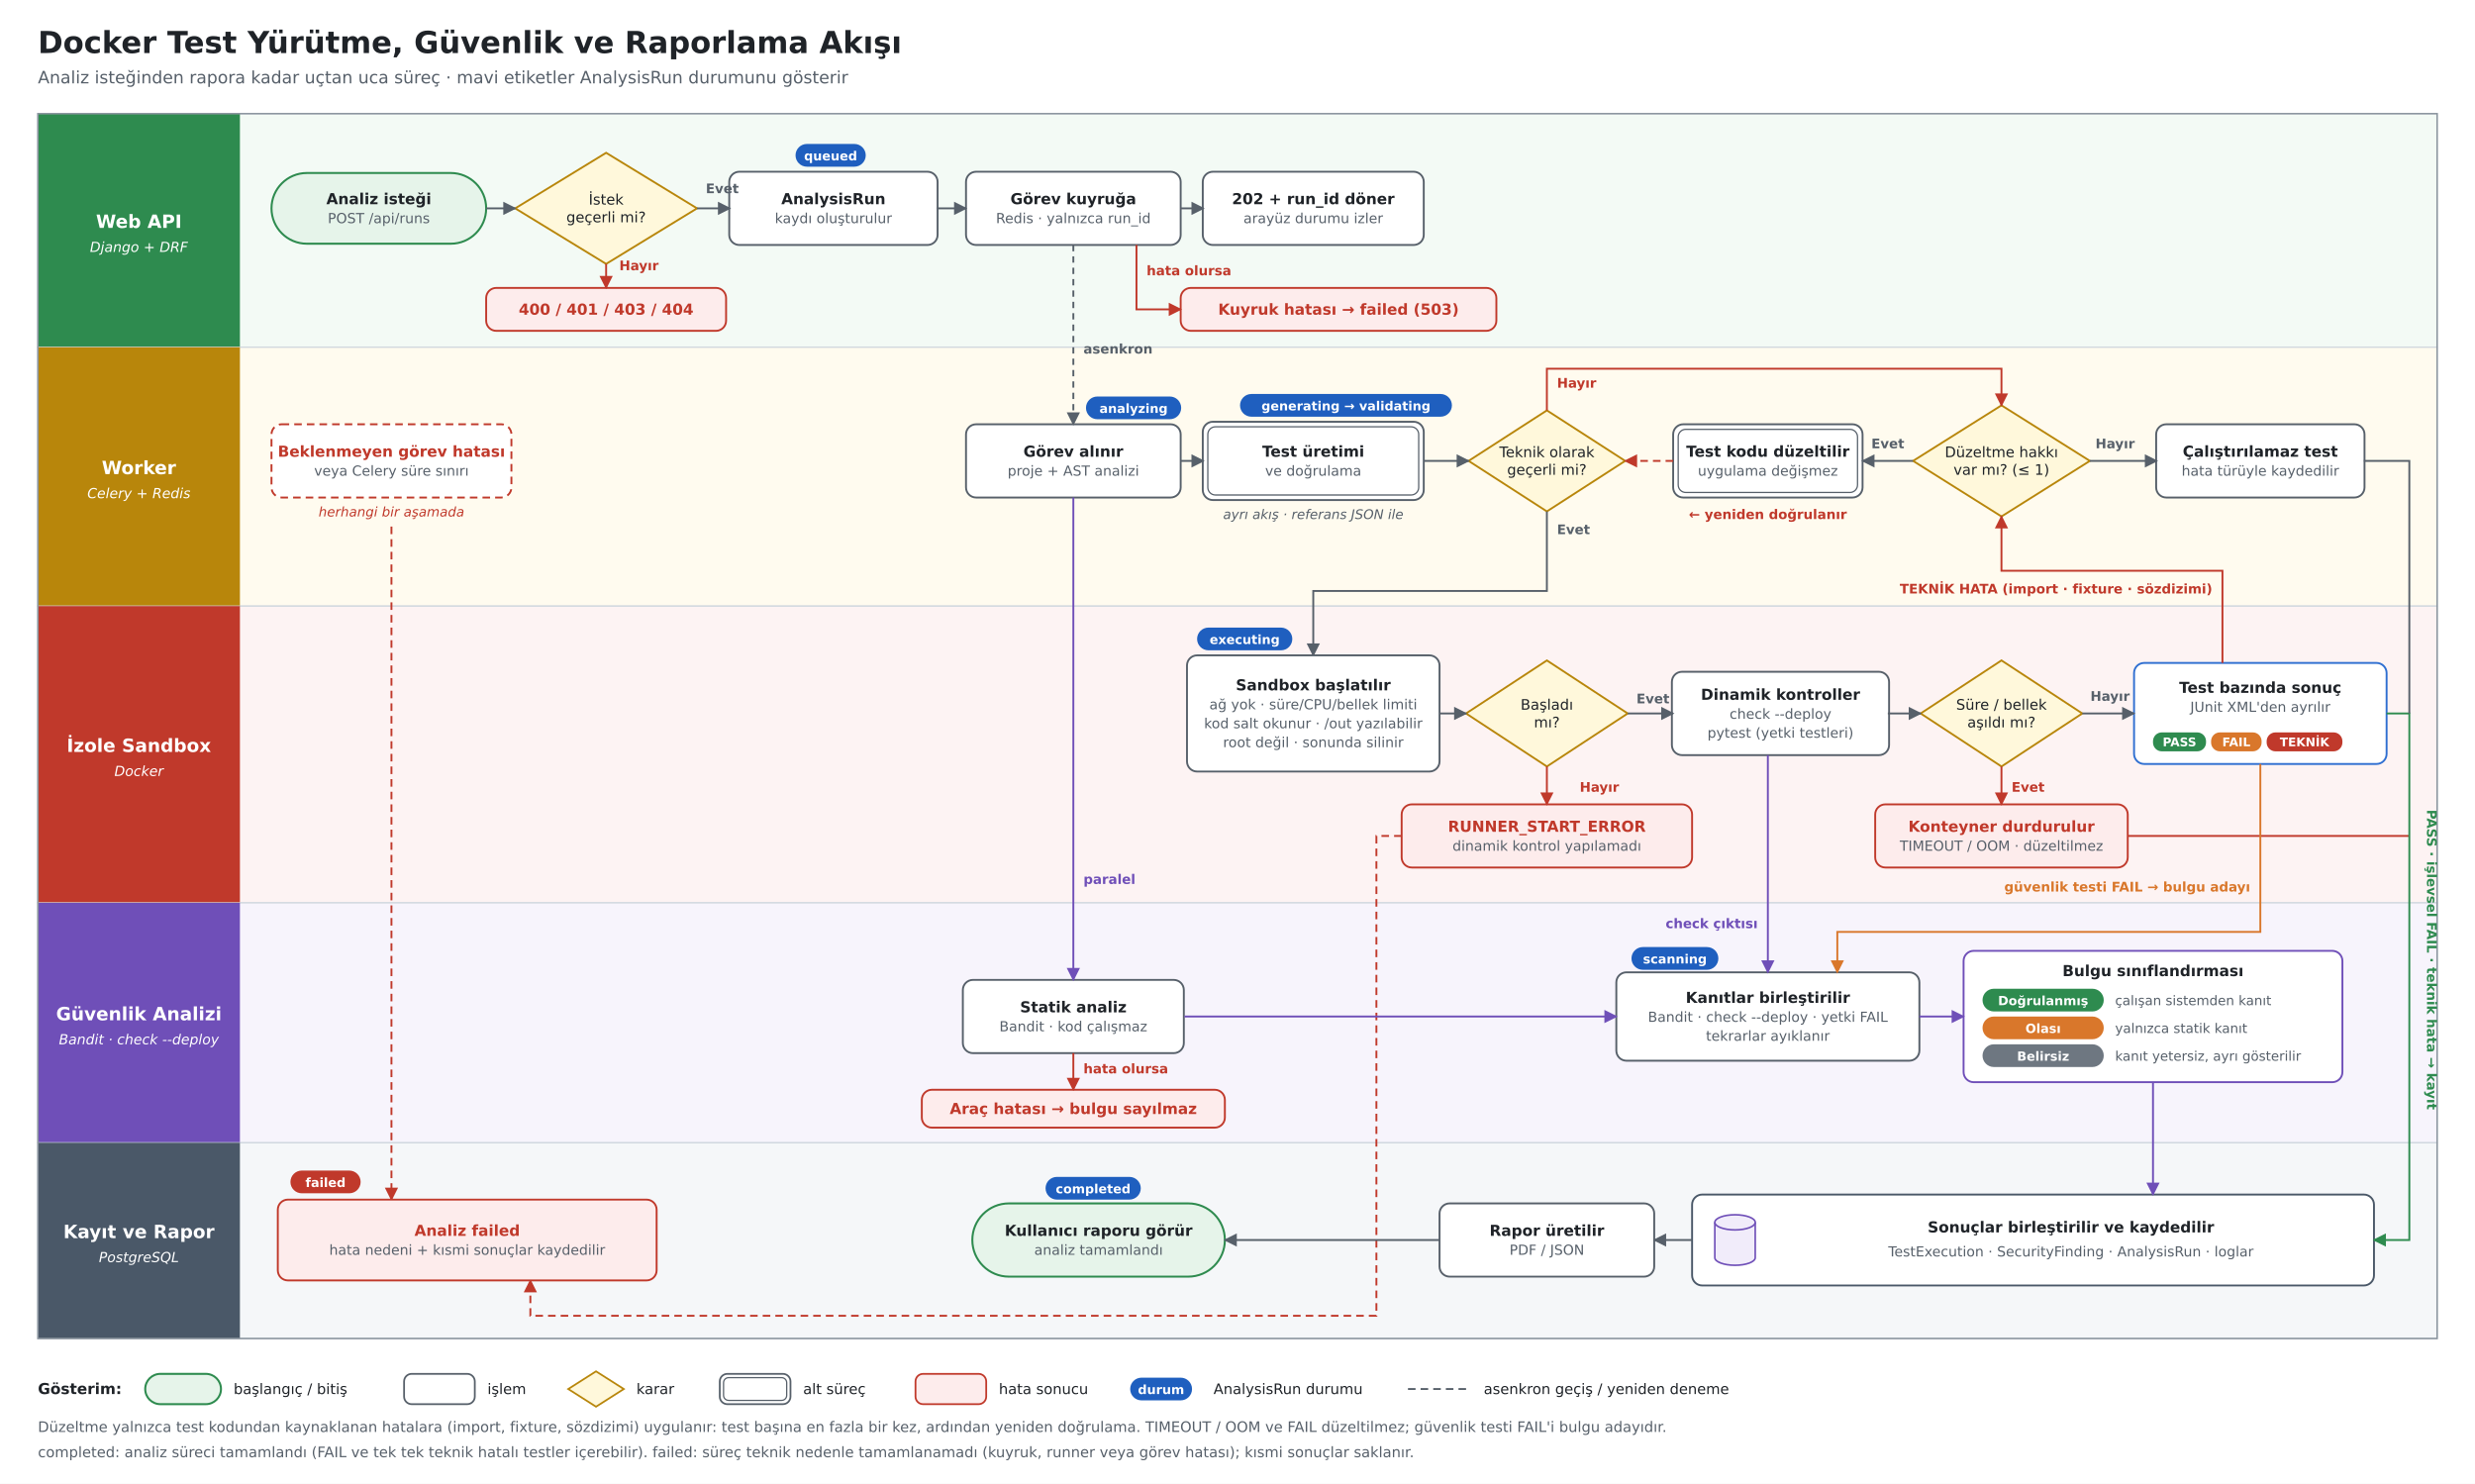
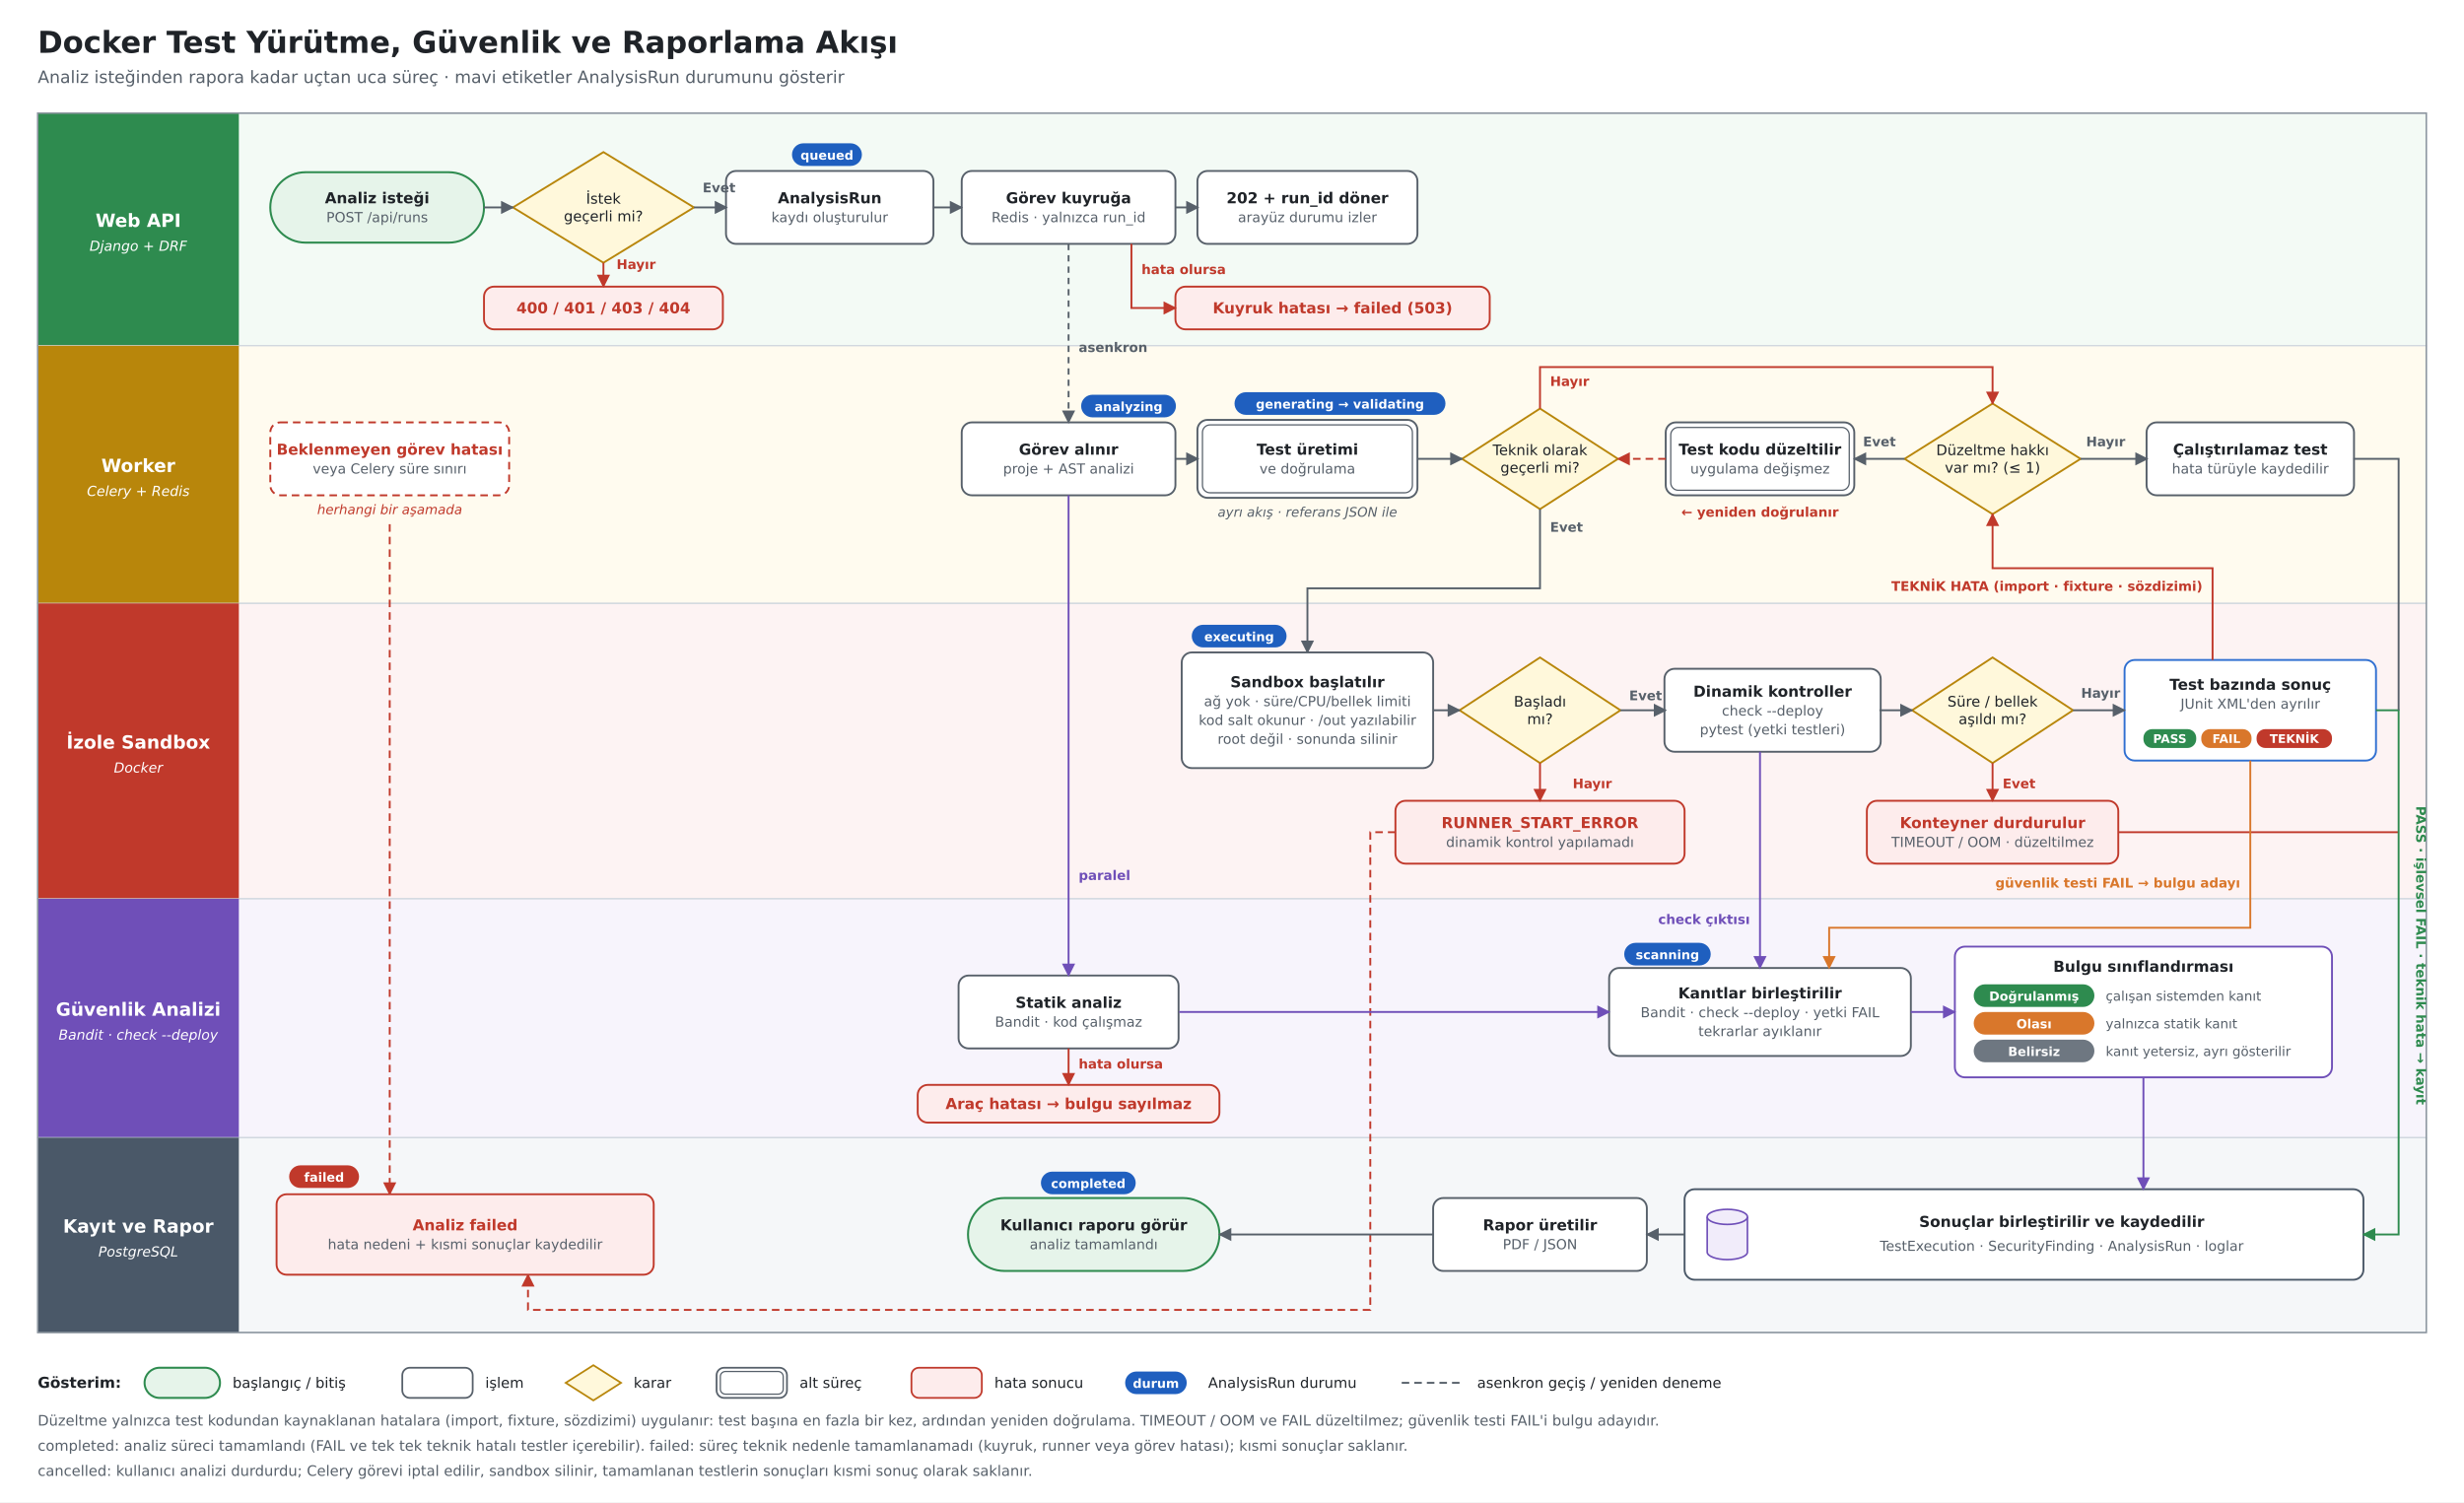
- <svg xmlns="http://www.w3.org/2000/svg" width="1960" height="1175" viewBox="0 0 1960 1175">
+ <svg xmlns="http://www.w3.org/2000/svg" width="1960" height="1195" viewBox="0 0 1960 1195">
  <defs>
    <marker id="m2e8b4f" viewBox="0 0 10 10" refX="9" refY="5" markerWidth="7" markerHeight="7" orient="auto">
      <path d="M0,0 L10,5 L0,10 z" fill="#2e8b4f" />
    </marker>
    <marker id="m57606a" viewBox="0 0 10 10" refX="9" refY="5" markerWidth="7" markerHeight="7" orient="auto">
      <path d="M0,0 L10,5 L0,10 z" fill="#57606a" />
    </marker>
    <marker id="m6f4fb8" viewBox="0 0 10 10" refX="9" refY="5" markerWidth="7" markerHeight="7" orient="auto">
      <path d="M0,0 L10,5 L0,10 z" fill="#6f4fb8" />
    </marker>
    <marker id="mc0392b" viewBox="0 0 10 10" refX="9" refY="5" markerWidth="7" markerHeight="7" orient="auto">
      <path d="M0,0 L10,5 L0,10 z" fill="#c0392b" />
    </marker>
    <marker id="md9772b" viewBox="0 0 10 10" refX="9" refY="5" markerWidth="7" markerHeight="7" orient="auto">
      <path d="M0,0 L10,5 L0,10 z" fill="#d9772b" />
    </marker>
  </defs>
-   <rect width="1960" height="1175" fill="#ffffff" />
+   <rect width="1960" height="1195" fill="#ffffff" />
  <text x="30" y="42" font-family="DejaVu Sans, Arial, Helvetica, sans-serif" font-size="24" font-weight="bold" text-anchor="start" fill="#1f2328">Docker Test Yürütme, Güvenlik ve Raporlama Akışı</text>
  <text x="30" y="66" font-family="DejaVu Sans, Arial, Helvetica, sans-serif" font-size="13.5" font-weight="normal" text-anchor="start" fill="#57606a">Analiz isteğinden rapora kadar uçtan uca süreç  ·  mavi etiketler AnalysisRun durumunu gösterir</text>
  <rect x="30" y="90" width="1900" height="185" fill="#f3faf5" stroke="#d0d7de" stroke-width="1" />
  <rect x="30" y="90" width="160" height="185" fill="#2e8b4f" />
  <text x="110" y="180.5" font-family="DejaVu Sans, Arial, Helvetica, sans-serif" font-size="14.5" font-weight="bold" text-anchor="middle" fill="#ffffff">Web API</text>
  <text x="110" y="199.5" font-family="DejaVu Sans, Arial, Helvetica, sans-serif" font-size="11" font-weight="normal" text-anchor="middle" fill="#ffffff" font-style="italic">Django + DRF</text>
  <rect x="30" y="275" width="1900" height="205" fill="#fffbef" stroke="#d0d7de" stroke-width="1" />
  <rect x="30" y="275" width="160" height="205" fill="#b8860b" />
  <text x="110" y="375.5" font-family="DejaVu Sans, Arial, Helvetica, sans-serif" font-size="14.5" font-weight="bold" text-anchor="middle" fill="#ffffff">Worker</text>
  <text x="110" y="394.5" font-family="DejaVu Sans, Arial, Helvetica, sans-serif" font-size="11" font-weight="normal" text-anchor="middle" fill="#ffffff" font-style="italic">Celery + Redis</text>
  <rect x="30" y="480" width="1900" height="235" fill="#fdf3f3" stroke="#d0d7de" stroke-width="1" />
  <rect x="30" y="480" width="160" height="235" fill="#c0392b" />
  <text x="110" y="595.5" font-family="DejaVu Sans, Arial, Helvetica, sans-serif" font-size="14.5" font-weight="bold" text-anchor="middle" fill="#ffffff">İzole Sandbox</text>
  <text x="110" y="614.5" font-family="DejaVu Sans, Arial, Helvetica, sans-serif" font-size="11" font-weight="normal" text-anchor="middle" fill="#ffffff" font-style="italic">Docker</text>
  <rect x="30" y="715" width="1900" height="190" fill="#f7f4fc" stroke="#d0d7de" stroke-width="1" />
  <rect x="30" y="715" width="160" height="190" fill="#6f4fb8" />
  <text x="110" y="808.0" font-family="DejaVu Sans, Arial, Helvetica, sans-serif" font-size="14.5" font-weight="bold" text-anchor="middle" fill="#ffffff">Güvenlik Analizi</text>
  <text x="110" y="827.0" font-family="DejaVu Sans, Arial, Helvetica, sans-serif" font-size="11" font-weight="normal" text-anchor="middle" fill="#ffffff" font-style="italic">Bandit · check --deploy</text>
  <rect x="30" y="905" width="1900" height="155" fill="#f5f7f9" stroke="#d0d7de" stroke-width="1" />
  <rect x="30" y="905" width="160" height="155" fill="#4a5868" />
  <text x="110" y="980.5" font-family="DejaVu Sans, Arial, Helvetica, sans-serif" font-size="14.5" font-weight="bold" text-anchor="middle" fill="#ffffff">Kayıt ve Rapor</text>
  <text x="110" y="999.5" font-family="DejaVu Sans, Arial, Helvetica, sans-serif" font-size="11" font-weight="normal" text-anchor="middle" fill="#ffffff" font-style="italic">PostgreSQL</text>
  <rect x="30" y="90" width="1900" height="970" fill="none" stroke="#8c959f" stroke-width="1.2" />
  <rect x="215.0" y="137.0" width="170" height="56" rx="28.0" fill="#e6f4ea" stroke="#2e8b4f" stroke-width="1.6" />
  <text x="300" y="161.7" font-family="DejaVu Sans, Arial, Helvetica, sans-serif" font-size="12" font-weight="bold" text-anchor="middle" fill="#1f2328">Analiz isteği</text>
  <text x="300" y="176.7" font-family="DejaVu Sans, Arial, Helvetica, sans-serif" font-size="11" font-weight="normal" text-anchor="middle" fill="#57606a">POST /api/runs</text>
  <polygon points="480,121 552,165 480,209 408,165" fill="#fff8db" stroke="#b8860b" stroke-width="1.5" />
  <text x="480" y="162.025" font-family="DejaVu Sans, Arial, Helvetica, sans-serif" font-size="11.5" font-weight="normal" text-anchor="middle" fill="#1f2328">İstek</text>
  <text x="480" y="176.025" font-family="DejaVu Sans, Arial, Helvetica, sans-serif" font-size="11.5" font-weight="normal" text-anchor="middle" fill="#1f2328">geçerli mi?</text>
  <rect x="385.0" y="228.0" width="190" height="34" rx="8" fill="#fdecec" stroke="#c0392b" stroke-width="1.5" />
  <text x="480" y="249.2" font-family="DejaVu Sans, Arial, Helvetica, sans-serif" font-size="12" font-weight="bold" text-anchor="middle" fill="#c0392b">400 / 401 / 403 / 404</text>
  <rect x="577.5" y="136.0" width="165" height="58" rx="8" fill="#ffffff" stroke="#57606a" stroke-width="1.5" />
  <text x="660" y="161.7" font-family="DejaVu Sans, Arial, Helvetica, sans-serif" font-size="12" font-weight="bold" text-anchor="middle" fill="#1f2328">AnalysisRun</text>
  <text x="660" y="176.7" font-family="DejaVu Sans, Arial, Helvetica, sans-serif" font-size="11" font-weight="normal" text-anchor="middle" fill="#57606a">kaydı oluşturulur</text>
  <rect x="630" y="114" width="55.6" height="18" rx="9" fill="#1f5fbf" />
  <text x="657.8" y="127" font-family="DejaVu Sans, Arial, Helvetica, sans-serif" font-size="10" font-weight="bold" text-anchor="middle" fill="#ffffff">queued</text>
  <rect x="765.0" y="136.0" width="170" height="58" rx="8" fill="#ffffff" stroke="#57606a" stroke-width="1.5" />
  <text x="850" y="161.7" font-family="DejaVu Sans, Arial, Helvetica, sans-serif" font-size="12" font-weight="bold" text-anchor="middle" fill="#1f2328">Görev kuyruğa</text>
  <text x="850" y="176.7" font-family="DejaVu Sans, Arial, Helvetica, sans-serif" font-size="11" font-weight="normal" text-anchor="middle" fill="#57606a">Redis · yalnızca run_id</text>
  <rect x="952.5" y="136.0" width="175" height="58" rx="8" fill="#ffffff" stroke="#57606a" stroke-width="1.5" />
  <text x="1040" y="161.7" font-family="DejaVu Sans, Arial, Helvetica, sans-serif" font-size="12" font-weight="bold" text-anchor="middle" fill="#1f2328">202 + run_id döner</text>
  <text x="1040" y="176.7" font-family="DejaVu Sans, Arial, Helvetica, sans-serif" font-size="11" font-weight="normal" text-anchor="middle" fill="#57606a">arayüz durumu izler</text>
  <path d="M385,165 L408,165" fill="none" stroke="#57606a" stroke-width="1.5" marker-end="url(#m57606a)" />
  <path d="M552,165 L578,165" fill="none" stroke="#57606a" stroke-width="1.5" marker-end="url(#m57606a)" />
  <text x="572" y="153" font-family="DejaVu Sans, Arial, Helvetica, sans-serif" font-size="10.5" font-weight="bold" text-anchor="middle" fill="#57606a">Evet</text>
  <path d="M480,209 L480,228" fill="none" stroke="#c0392b" stroke-width="1.5" marker-end="url(#mc0392b)" />
  <text x="506" y="214" font-family="DejaVu Sans, Arial, Helvetica, sans-serif" font-size="10.5" font-weight="bold" text-anchor="middle" fill="#c0392b">Hayır</text>
  <path d="M742,165 L765,165" fill="none" stroke="#57606a" stroke-width="1.5" marker-end="url(#m57606a)" />
  <path d="M935,165 L953,165" fill="none" stroke="#57606a" stroke-width="1.5" marker-end="url(#m57606a)" />
  <rect x="935.0" y="228.0" width="250" height="34" rx="8" fill="#fdecec" stroke="#c0392b" stroke-width="1.5" />
  <text x="1060" y="249.2" font-family="DejaVu Sans, Arial, Helvetica, sans-serif" font-size="12" font-weight="bold" text-anchor="middle" fill="#c0392b">Kuyruk hatası → failed (503)</text>
  <path d="M900,194 L900,245 L935,245" fill="none" stroke="#c0392b" stroke-width="1.5" marker-end="url(#mc0392b)" />
  <text x="908" y="218" font-family="DejaVu Sans, Arial, Helvetica, sans-serif" font-size="10.5" font-weight="bold" text-anchor="start" fill="#c0392b">hata olursa</text>
  <rect x="215.0" y="336.0" width="190" height="58" rx="8" fill="#ffffff" stroke="#c0392b" stroke-width="1.5" stroke-dasharray="6 4" />
  <text x="310" y="361.7" font-family="DejaVu Sans, Arial, Helvetica, sans-serif" font-size="12" font-weight="bold" text-anchor="middle" fill="#c0392b">Beklenmeyen görev hatası</text>
  <text x="310" y="376.7" font-family="DejaVu Sans, Arial, Helvetica, sans-serif" font-size="11" font-weight="normal" text-anchor="middle" fill="#57606a">veya Celery süre sınırı</text>
  <text x="310" y="409" font-family="DejaVu Sans, Arial, Helvetica, sans-serif" font-size="10.5" font-weight="normal" text-anchor="middle" fill="#c0392b" font-style="italic">herhangi bir aşamada</text>
  <path d="M310,417 L310,950" fill="none" stroke="#c0392b" stroke-width="1.5" stroke-dasharray="6 4" marker-end="url(#mc0392b)" />
  <rect x="765.0" y="336.0" width="170" height="58" rx="8" fill="#ffffff" stroke="#57606a" stroke-width="1.5" />
  <text x="850" y="361.7" font-family="DejaVu Sans, Arial, Helvetica, sans-serif" font-size="12" font-weight="bold" text-anchor="middle" fill="#1f2328">Görev alınır</text>
  <text x="850" y="376.7" font-family="DejaVu Sans, Arial, Helvetica, sans-serif" font-size="11" font-weight="normal" text-anchor="middle" fill="#57606a">proje + AST analizi</text>
  <rect x="860" y="314" width="75.4" height="18" rx="9" fill="#1f5fbf" />
  <text x="897.7" y="327" font-family="DejaVu Sans, Arial, Helvetica, sans-serif" font-size="10" font-weight="bold" text-anchor="middle" fill="#ffffff">analyzing</text>
  <rect x="952.5" y="334.0" width="175" height="62" rx="8" fill="#ffffff" stroke="#57606a" stroke-width="1.5" />
  <rect x="956.5" y="338.0" width="167" height="54" rx="6" fill="none" stroke="#57606a" stroke-width="1" />
  <text x="1040" y="361.7" font-family="DejaVu Sans, Arial, Helvetica, sans-serif" font-size="12" font-weight="bold" text-anchor="middle" fill="#1f2328">Test üretimi</text>
  <text x="1040" y="376.7" font-family="DejaVu Sans, Arial, Helvetica, sans-serif" font-size="11" font-weight="normal" text-anchor="middle" fill="#57606a">ve doğrulama</text>
  <polygon points="1225,325 1287,365 1225,405 1163,365" fill="#fff8db" stroke="#b8860b" stroke-width="1.5" />
  <text x="1225" y="362.025" font-family="DejaVu Sans, Arial, Helvetica, sans-serif" font-size="11.5" font-weight="normal" text-anchor="middle" fill="#1f2328">Teknik olarak</text>
  <text x="1225" y="376.025" font-family="DejaVu Sans, Arial, Helvetica, sans-serif" font-size="11.5" font-weight="normal" text-anchor="middle" fill="#1f2328">geçerli mi?</text>
  <text x="1040" y="411" font-family="DejaVu Sans, Arial, Helvetica, sans-serif" font-size="10.5" font-weight="normal" text-anchor="middle" fill="#57606a" font-style="italic">ayrı akış · referans JSON ile</text>
  <rect x="982" y="312" width="167.8" height="18" rx="9" fill="#1f5fbf" />
  <text x="1065.9" y="325" font-family="DejaVu Sans, Arial, Helvetica, sans-serif" font-size="10" font-weight="bold" text-anchor="middle" fill="#ffffff">generating → validating</text>
  <polygon points="1585,321 1655,365 1585,409 1515,365" fill="#fff8db" stroke="#b8860b" stroke-width="1.5" />
  <text x="1585" y="362.025" font-family="DejaVu Sans, Arial, Helvetica, sans-serif" font-size="11.5" font-weight="normal" text-anchor="middle" fill="#1f2328">Düzeltme hakkı</text>
  <text x="1585" y="376.025" font-family="DejaVu Sans, Arial, Helvetica, sans-serif" font-size="11.5" font-weight="normal" text-anchor="middle" fill="#1f2328">var mı? (≤ 1)</text>
  <rect x="1325.0" y="336.0" width="150" height="58" rx="8" fill="#ffffff" stroke="#57606a" stroke-width="1.5" />
  <rect x="1329.0" y="340.0" width="142" height="50" rx="6" fill="none" stroke="#57606a" stroke-width="1" />
  <text x="1400" y="361.7" font-family="DejaVu Sans, Arial, Helvetica, sans-serif" font-size="12" font-weight="bold" text-anchor="middle" fill="#1f2328">Test kodu düzeltilir</text>
  <text x="1400" y="376.7" font-family="DejaVu Sans, Arial, Helvetica, sans-serif" font-size="11" font-weight="normal" text-anchor="middle" fill="#57606a">uygulama değişmez</text>
  <text x="1400" y="411" font-family="DejaVu Sans, Arial, Helvetica, sans-serif" font-size="10.5" font-weight="bold" text-anchor="middle" fill="#c0392b">← yeniden doğrulanır</text>
  <rect x="1707.5" y="336.0" width="165" height="58" rx="8" fill="#ffffff" stroke="#57606a" stroke-width="1.5" />
  <text x="1790" y="361.7" font-family="DejaVu Sans, Arial, Helvetica, sans-serif" font-size="12" font-weight="bold" text-anchor="middle" fill="#1f2328">Çalıştırılamaz test</text>
  <text x="1790" y="376.7" font-family="DejaVu Sans, Arial, Helvetica, sans-serif" font-size="11" font-weight="normal" text-anchor="middle" fill="#57606a">hata türüyle kaydedilir</text>
  <path d="M850,194 L850,336" fill="none" stroke="#57606a" stroke-width="1.5" stroke-dasharray="5 4" marker-end="url(#m57606a)" />
  <text x="858" y="280" font-family="DejaVu Sans, Arial, Helvetica, sans-serif" font-size="10.5" font-weight="bold" text-anchor="start" fill="#57606a">asenkron</text>
  <path d="M935,365 L953,365" fill="none" stroke="#57606a" stroke-width="1.5" marker-end="url(#m57606a)" />
  <path d="M1128,365 L1163,365" fill="none" stroke="#57606a" stroke-width="1.5" marker-end="url(#m57606a)" />
  <path d="M1225,405 L1225,468 L1040,468 L1040,519" fill="none" stroke="#57606a" stroke-width="1.5" marker-end="url(#m57606a)" />
  <text x="1233" y="423" font-family="DejaVu Sans, Arial, Helvetica, sans-serif" font-size="10.5" font-weight="bold" text-anchor="start" fill="#57606a">Evet</text>
  <path d="M1225,325 L1225,292 L1585,292 L1585,321" fill="none" stroke="#c0392b" stroke-width="1.5" marker-end="url(#mc0392b)" />
  <text x="1233" y="307" font-family="DejaVu Sans, Arial, Helvetica, sans-serif" font-size="10.5" font-weight="bold" text-anchor="start" fill="#c0392b">Hayır</text>
  <path d="M1515,365 L1475,365" fill="none" stroke="#57606a" stroke-width="1.5" marker-end="url(#m57606a)" />
  <text x="1495" y="355" font-family="DejaVu Sans, Arial, Helvetica, sans-serif" font-size="10.5" font-weight="bold" text-anchor="middle" fill="#57606a">Evet</text>
  <path d="M1655,365 L1708,365" fill="none" stroke="#57606a" stroke-width="1.5" marker-end="url(#m57606a)" />
  <text x="1675" y="355" font-family="DejaVu Sans, Arial, Helvetica, sans-serif" font-size="10.5" font-weight="bold" text-anchor="middle" fill="#57606a">Hayır</text>
  <rect x="940.0" y="519.0" width="200" height="92" rx="8" fill="#ffffff" stroke="#57606a" stroke-width="1.5" />
  <text x="1040" y="546.7" font-family="DejaVu Sans, Arial, Helvetica, sans-serif" font-size="12" font-weight="bold" text-anchor="middle" fill="#1f2328">Sandbox başlatılır</text>
  <text x="1040" y="561.7" font-family="DejaVu Sans, Arial, Helvetica, sans-serif" font-size="11" font-weight="normal" text-anchor="middle" fill="#57606a">ağ yok · süre/CPU/bellek limiti</text>
  <text x="1040" y="576.7" font-family="DejaVu Sans, Arial, Helvetica, sans-serif" font-size="11" font-weight="normal" text-anchor="middle" fill="#57606a">kod salt okunur · /out yazılabilir</text>
  <text x="1040" y="591.7" font-family="DejaVu Sans, Arial, Helvetica, sans-serif" font-size="11" font-weight="normal" text-anchor="middle" fill="#57606a">root değil · sonunda silinir</text>
  <rect x="948" y="497" width="75.4" height="18" rx="9" fill="#1f5fbf" />
  <text x="985.7" y="510" font-family="DejaVu Sans, Arial, Helvetica, sans-serif" font-size="10" font-weight="bold" text-anchor="middle" fill="#ffffff">executing</text>
  <polygon points="1225,523 1289,565 1225,607 1161,565" fill="#fff8db" stroke="#b8860b" stroke-width="1.5" />
  <text x="1225" y="562.025" font-family="DejaVu Sans, Arial, Helvetica, sans-serif" font-size="11.5" font-weight="normal" text-anchor="middle" fill="#1f2328">Başladı</text>
  <text x="1225" y="576.025" font-family="DejaVu Sans, Arial, Helvetica, sans-serif" font-size="11.5" font-weight="normal" text-anchor="middle" fill="#1f2328">mı?</text>
  <rect x="1110.0" y="637.0" width="230" height="50" rx="8" fill="#fdecec" stroke="#c0392b" stroke-width="1.5" />
  <text x="1225" y="658.7" font-family="DejaVu Sans, Arial, Helvetica, sans-serif" font-size="12" font-weight="bold" text-anchor="middle" fill="#c0392b">RUNNER_START_ERROR</text>
  <text x="1225" y="673.7" font-family="DejaVu Sans, Arial, Helvetica, sans-serif" font-size="11" font-weight="normal" text-anchor="middle" fill="#57606a">dinamik kontrol yapılamadı</text>
  <path d="M1110,662 L1090,662 L1090,1042 L420,1042 L420,1014" fill="none" stroke="#c0392b" stroke-width="1.5" stroke-dasharray="6 4" marker-end="url(#mc0392b)" />
  <rect x="1324.0" y="532.0" width="172" height="66" rx="8" fill="#ffffff" stroke="#57606a" stroke-width="1.5" />
  <text x="1410" y="554.2" font-family="DejaVu Sans, Arial, Helvetica, sans-serif" font-size="12" font-weight="bold" text-anchor="middle" fill="#1f2328">Dinamik kontroller</text>
  <text x="1410" y="569.2" font-family="DejaVu Sans, Arial, Helvetica, sans-serif" font-size="11" font-weight="normal" text-anchor="middle" fill="#57606a">check --deploy</text>
  <text x="1410" y="584.2" font-family="DejaVu Sans, Arial, Helvetica, sans-serif" font-size="11" font-weight="normal" text-anchor="middle" fill="#57606a">pytest (yetki testleri)</text>
  <polygon points="1585,523 1649,565 1585,607 1521,565" fill="#fff8db" stroke="#b8860b" stroke-width="1.5" />
  <text x="1585" y="562.025" font-family="DejaVu Sans, Arial, Helvetica, sans-serif" font-size="11.5" font-weight="normal" text-anchor="middle" fill="#1f2328">Süre / bellek</text>
  <text x="1585" y="576.025" font-family="DejaVu Sans, Arial, Helvetica, sans-serif" font-size="11.5" font-weight="normal" text-anchor="middle" fill="#1f2328">aşıldı mı?</text>
  <rect x="1690.0" y="525.0" width="200" height="80" rx="8" fill="#ffffff" stroke="#2f6fd1" stroke-width="1.5" />
  <text x="1790" y="548.7" font-family="DejaVu Sans, Arial, Helvetica, sans-serif" font-size="12" font-weight="bold" text-anchor="middle" fill="#1f2328">Test bazında sonuç</text>
  <text x="1790" y="563.7" font-family="DejaVu Sans, Arial, Helvetica, sans-serif" font-size="11" font-weight="normal" text-anchor="middle" fill="#57606a">JUnit XML'den ayrılır</text>
  <rect x="1705" y="580" width="42" height="15" rx="7" fill="#2e8b4f" />
  <text x="1726.0" y="591" font-family="DejaVu Sans, Arial, Helvetica, sans-serif" font-size="9.5" font-weight="bold" text-anchor="middle" fill="#ffffff">PASS</text>
  <rect x="1751" y="580" width="40" height="15" rx="7" fill="#d9772b" />
  <text x="1771.0" y="591" font-family="DejaVu Sans, Arial, Helvetica, sans-serif" font-size="9.5" font-weight="bold" text-anchor="middle" fill="#ffffff">FAIL</text>
  <rect x="1795" y="580" width="60" height="15" rx="7" fill="#c0392b" />
  <text x="1825.0" y="591" font-family="DejaVu Sans, Arial, Helvetica, sans-serif" font-size="9.5" font-weight="bold" text-anchor="middle" fill="#ffffff">TEKNİK</text>
  <path d="M1140,565 L1161,565" fill="none" stroke="#57606a" stroke-width="1.5" marker-end="url(#m57606a)" />
  <path d="M1289,565 L1325,565" fill="none" stroke="#57606a" stroke-width="1.5" marker-end="url(#m57606a)" />
  <text x="1309" y="557" font-family="DejaVu Sans, Arial, Helvetica, sans-serif" font-size="10.5" font-weight="bold" text-anchor="middle" fill="#57606a">Evet</text>
  <path d="M1225,607 L1225,637" fill="none" stroke="#c0392b" stroke-width="1.5" marker-end="url(#mc0392b)" />
  <text x="1251" y="627" font-family="DejaVu Sans, Arial, Helvetica, sans-serif" font-size="10.5" font-weight="bold" text-anchor="start" fill="#c0392b">Hayır</text>
  <path d="M1495,565 L1521,565" fill="none" stroke="#57606a" stroke-width="1.5" marker-end="url(#m57606a)" />
  <path d="M1649,565 L1690,565" fill="none" stroke="#57606a" stroke-width="1.5" marker-end="url(#m57606a)" />
  <text x="1671" y="555" font-family="DejaVu Sans, Arial, Helvetica, sans-serif" font-size="10.5" font-weight="bold" text-anchor="middle" fill="#57606a">Hayır</text>
  <rect x="1485.0" y="637.0" width="200" height="50" rx="8" fill="#fdecec" stroke="#c0392b" stroke-width="1.5" />
  <text x="1585" y="658.7" font-family="DejaVu Sans, Arial, Helvetica, sans-serif" font-size="12" font-weight="bold" text-anchor="middle" fill="#c0392b">Konteyner durdurulur</text>
  <text x="1585" y="673.7" font-family="DejaVu Sans, Arial, Helvetica, sans-serif" font-size="11" font-weight="normal" text-anchor="middle" fill="#57606a">TIMEOUT / OOM · düzeltilmez</text>
  <path d="M1585,607 L1585,637" fill="none" stroke="#c0392b" stroke-width="1.5" marker-end="url(#mc0392b)" />
  <text x="1593" y="627" font-family="DejaVu Sans, Arial, Helvetica, sans-serif" font-size="10.5" font-weight="bold" text-anchor="start" fill="#c0392b">Evet</text>
  <path d="M1685,662 L1908,662" fill="none" stroke="#c0392b" stroke-width="1.5" />
  <path d="M1760,525 L1760,452 L1585,452 L1585,409" fill="none" stroke="#c0392b" stroke-width="1.5" marker-end="url(#mc0392b)" />
  <text x="1752" y="470" font-family="DejaVu Sans, Arial, Helvetica, sans-serif" font-size="10.5" font-weight="bold" text-anchor="end" fill="#c0392b">TEKNİK HATA (import · fixture · sözdizimi)</text>
  <path d="M1325,365 L1287,365" fill="none" stroke="#c0392b" stroke-width="1.5" stroke-dasharray="6 4" marker-end="url(#mc0392b)" />
  <rect x="762.5" y="776.0" width="175" height="58" rx="8" fill="#ffffff" stroke="#57606a" stroke-width="1.5" />
  <text x="850" y="801.7" font-family="DejaVu Sans, Arial, Helvetica, sans-serif" font-size="12" font-weight="bold" text-anchor="middle" fill="#1f2328">Statik analiz</text>
  <text x="850" y="816.7" font-family="DejaVu Sans, Arial, Helvetica, sans-serif" font-size="11" font-weight="normal" text-anchor="middle" fill="#57606a">Bandit · kod çalışmaz</text>
  <rect x="730.0" y="863.0" width="240" height="30" rx="8" fill="#fdecec" stroke="#c0392b" stroke-width="1.5" />
  <text x="850" y="882.2" font-family="DejaVu Sans, Arial, Helvetica, sans-serif" font-size="12" font-weight="bold" text-anchor="middle" fill="#c0392b">Araç hatası → bulgu sayılmaz</text>
  <rect x="1280.0" y="770.0" width="240" height="70" rx="8" fill="#ffffff" stroke="#57606a" stroke-width="1.5" />
  <text x="1400" y="794.2" font-family="DejaVu Sans, Arial, Helvetica, sans-serif" font-size="12" font-weight="bold" text-anchor="middle" fill="#1f2328">Kanıtlar birleştirilir</text>
  <text x="1400" y="809.2" font-family="DejaVu Sans, Arial, Helvetica, sans-serif" font-size="11" font-weight="normal" text-anchor="middle" fill="#57606a">Bandit · check --deploy · yetki FAIL</text>
  <text x="1400" y="824.2" font-family="DejaVu Sans, Arial, Helvetica, sans-serif" font-size="11" font-weight="normal" text-anchor="middle" fill="#57606a">tekrarlar ayıklanır</text>
  <rect x="1292" y="750" width="68.8" height="18" rx="9" fill="#1f5fbf" />
  <text x="1326.4" y="763" font-family="DejaVu Sans, Arial, Helvetica, sans-serif" font-size="10" font-weight="bold" text-anchor="middle" fill="#ffffff">scanning</text>
  <rect x="1555.0" y="753.0" width="300" height="104" rx="8" fill="#ffffff" stroke="#6f4fb8" stroke-width="1.5" />
  <text x="1705" y="773" font-family="DejaVu Sans, Arial, Helvetica, sans-serif" font-size="12" font-weight="bold" text-anchor="middle" fill="#1f2328">Bulgu sınıflandırması</text>
  <rect x="1570" y="783" width="96" height="18" rx="9" fill="#2e8b4f" />
  <text x="1618" y="796" font-family="DejaVu Sans, Arial, Helvetica, sans-serif" font-size="10" font-weight="bold" text-anchor="middle" fill="#ffffff">Doğrulanmış</text>
  <text x="1675" y="796" font-family="DejaVu Sans, Arial, Helvetica, sans-serif" font-size="10.5" font-weight="normal" text-anchor="start" fill="#57606a">çalışan sistemden kanıt</text>
  <rect x="1570" y="805" width="96" height="18" rx="9" fill="#d9772b" />
  <text x="1618" y="818" font-family="DejaVu Sans, Arial, Helvetica, sans-serif" font-size="10" font-weight="bold" text-anchor="middle" fill="#ffffff">Olası</text>
  <text x="1675" y="818" font-family="DejaVu Sans, Arial, Helvetica, sans-serif" font-size="10.5" font-weight="normal" text-anchor="start" fill="#57606a">yalnızca statik kanıt</text>
  <rect x="1570" y="827" width="96" height="18" rx="9" fill="#6e7781" />
  <text x="1618" y="840" font-family="DejaVu Sans, Arial, Helvetica, sans-serif" font-size="10" font-weight="bold" text-anchor="middle" fill="#ffffff">Belirsiz</text>
  <text x="1675" y="840" font-family="DejaVu Sans, Arial, Helvetica, sans-serif" font-size="10.5" font-weight="normal" text-anchor="start" fill="#57606a">kanıt yetersiz, ayrı gösterilir</text>
  <path d="M850,394 L850,776" fill="none" stroke="#6f4fb8" stroke-width="1.5" marker-end="url(#m6f4fb8)" />
  <text x="858" y="700" font-family="DejaVu Sans, Arial, Helvetica, sans-serif" font-size="10.5" font-weight="bold" text-anchor="start" fill="#6f4fb8">paralel</text>
  <path d="M850,834 L850,863" fill="none" stroke="#c0392b" stroke-width="1.5" marker-end="url(#mc0392b)" />
  <text x="858" y="850" font-family="DejaVu Sans, Arial, Helvetica, sans-serif" font-size="10.5" font-weight="bold" text-anchor="start" fill="#c0392b">hata olursa</text>
  <path d="M938,805 L1280,805" fill="none" stroke="#6f4fb8" stroke-width="1.5" marker-end="url(#m6f4fb8)" />
  <path d="M1400,598 L1400,770" fill="none" stroke="#6f4fb8" stroke-width="1.5" marker-end="url(#m6f4fb8)" />
  <text x="1392" y="735" font-family="DejaVu Sans, Arial, Helvetica, sans-serif" font-size="10.5" font-weight="bold" text-anchor="end" fill="#6f4fb8">check çıktısı</text>
  <path d="M1790,605 L1790,738 L1455,738 L1455,770" fill="none" stroke="#d9772b" stroke-width="1.5" marker-end="url(#md9772b)" />
  <text x="1782" y="706" font-family="DejaVu Sans, Arial, Helvetica, sans-serif" font-size="10.5" font-weight="bold" text-anchor="end" fill="#d9772b">güvenlik testi FAIL → bulgu adayı</text>
  <path d="M1520,805 L1555.0,805" fill="none" stroke="#6f4fb8" stroke-width="1.5" marker-end="url(#m6f4fb8)" />
  <rect x="1340" y="946" width="540" height="72" rx="8" fill="#ffffff" stroke="#4a5868" stroke-width="1.5" />
  <path d="M1358,968 v28 a16,6 0 0 0 32,0 v-28" fill="#f1ecfa" stroke="#6f4fb8" stroke-width="1.3" />
  <ellipse cx="1374" cy="968" rx="16" ry="6" fill="#f1ecfa" stroke="#6f4fb8" stroke-width="1.3" />
  <text x="1640" y="976" font-family="DejaVu Sans, Arial, Helvetica, sans-serif" font-size="12" font-weight="bold" text-anchor="middle" fill="#1f2328">Sonuçlar birleştirilir ve kaydedilir</text>
  <text x="1640" y="995" font-family="DejaVu Sans, Arial, Helvetica, sans-serif" font-size="11" font-weight="normal" text-anchor="middle" fill="#57606a">TestExecution · SecurityFinding · AnalysisRun · loglar</text>
  <rect x="1140.0" y="953.0" width="170" height="58" rx="8" fill="#ffffff" stroke="#57606a" stroke-width="1.5" />
  <text x="1225" y="978.7" font-family="DejaVu Sans, Arial, Helvetica, sans-serif" font-size="12" font-weight="bold" text-anchor="middle" fill="#1f2328">Rapor üretilir</text>
  <text x="1225" y="993.7" font-family="DejaVu Sans, Arial, Helvetica, sans-serif" font-size="11" font-weight="normal" text-anchor="middle" fill="#57606a">PDF / JSON</text>
  <rect x="220.0" y="950.0" width="300" height="64" rx="8" fill="#fdecec" stroke="#c0392b" stroke-width="1.5" />
  <text x="370" y="978.7" font-family="DejaVu Sans, Arial, Helvetica, sans-serif" font-size="12" font-weight="bold" text-anchor="middle" fill="#c0392b">Analiz failed</text>
  <text x="370" y="993.7" font-family="DejaVu Sans, Arial, Helvetica, sans-serif" font-size="11" font-weight="normal" text-anchor="middle" fill="#57606a">hata nedeni + kısmi sonuçlar kaydedilir</text>
  <rect x="230" y="927" width="55.6" height="18" rx="9" fill="#c0392b" />
  <text x="257.8" y="940" font-family="DejaVu Sans, Arial, Helvetica, sans-serif" font-size="10" font-weight="bold" text-anchor="middle" fill="#ffffff">failed</text>
  <rect x="770.0" y="953.0" width="200" height="58" rx="29.0" fill="#e6f4ea" stroke="#2e8b4f" stroke-width="1.6" />
  <text x="870" y="978.7" font-family="DejaVu Sans, Arial, Helvetica, sans-serif" font-size="12" font-weight="bold" text-anchor="middle" fill="#1f2328">Kullanıcı raporu görür</text>
  <text x="870" y="993.7" font-family="DejaVu Sans, Arial, Helvetica, sans-serif" font-size="11" font-weight="normal" text-anchor="middle" fill="#57606a">analiz tamamlandı</text>
  <rect x="828" y="932" width="75.4" height="18" rx="9" fill="#1f5fbf" />
  <text x="865.7" y="945" font-family="DejaVu Sans, Arial, Helvetica, sans-serif" font-size="10" font-weight="bold" text-anchor="middle" fill="#ffffff">completed</text>
  <path d="M1705,857 L1705,946" fill="none" stroke="#6f4fb8" stroke-width="1.5" marker-end="url(#m6f4fb8)" />
  <path d="M1890,565 L1908,565 L1908,982 L1880,982" fill="none" stroke="#2e8b4f" stroke-width="1.5" marker-end="url(#m2e8b4f)" />
  <path d="M1872,365 L1908,365 L1908,565" fill="none" stroke="#57606a" stroke-width="1.5" />
  <text x="1922" y="760" font-family="DejaVu Sans, Arial, Helvetica, sans-serif" font-size="10.5" font-weight="bold" fill="#2e8b4f" text-anchor="middle" transform="rotate(90 1922 760)">PASS · işlevsel FAIL · teknik hata → kayıt</text>
  <path d="M1340,982 L1310,982" fill="none" stroke="#57606a" stroke-width="1.5" marker-end="url(#m57606a)" />
  <path d="M1140,982 L970,982" fill="none" stroke="#57606a" stroke-width="1.5" marker-end="url(#m57606a)" />
  <text x="30" y="1104" font-family="DejaVu Sans, Arial, Helvetica, sans-serif" font-size="12" font-weight="bold" text-anchor="start" fill="#1f2328">Gösterim:</text>
  <rect x="115.0" y="1088.0" width="60" height="24" rx="12.0" fill="#e6f4ea" stroke="#2e8b4f" stroke-width="1.6" />
  <text x="145" y="1104.2" font-family="DejaVu Sans, Arial, Helvetica, sans-serif" font-size="12" font-weight="bold" text-anchor="middle" fill="#1f2328" />
  <text x="185" y="1104" font-family="DejaVu Sans, Arial, Helvetica, sans-serif" font-size="11.5" font-weight="normal" text-anchor="start" fill="#1f2328">başlangıç / bitiş</text>
  <rect x="320" y="1088" width="56" height="24" rx="6" fill="#fff" stroke="#57606a" stroke-width="1.4" />
  <text x="386" y="1104" font-family="DejaVu Sans, Arial, Helvetica, sans-serif" font-size="11.5" font-weight="normal" text-anchor="start" fill="#1f2328">işlem</text>
  <polygon points="472,1086 494,1100 472,1114 450,1100" fill="#fff8db" stroke="#b8860b" stroke-width="1.4" />
  <text x="504" y="1104" font-family="DejaVu Sans, Arial, Helvetica, sans-serif" font-size="11.5" font-weight="normal" text-anchor="start" fill="#1f2328">karar</text>
  <rect x="570" y="1088" width="56" height="24" rx="6" fill="#fff" stroke="#57606a" stroke-width="1.4" />
  <rect x="573" y="1091" width="50" height="18" rx="4" fill="none" stroke="#57606a" />
  <text x="636" y="1104" font-family="DejaVu Sans, Arial, Helvetica, sans-serif" font-size="11.5" font-weight="normal" text-anchor="start" fill="#1f2328">alt süreç</text>
  <rect x="725" y="1088" width="56" height="24" rx="6" fill="#fdecec" stroke="#c0392b" stroke-width="1.4" />
  <text x="791" y="1104" font-family="DejaVu Sans, Arial, Helvetica, sans-serif" font-size="11.5" font-weight="normal" text-anchor="start" fill="#1f2328">hata sonucu</text>
  <rect x="895" y="1091" width="49.0" height="18" rx="9" fill="#1f5fbf" />
  <text x="919.5" y="1104" font-family="DejaVu Sans, Arial, Helvetica, sans-serif" font-size="10" font-weight="bold" text-anchor="middle" fill="#ffffff">durum</text>
  <text x="961" y="1104" font-family="DejaVu Sans, Arial, Helvetica, sans-serif" font-size="11.5" font-weight="normal" text-anchor="start" fill="#1f2328">AnalysisRun durumu</text>
  <path d="M1115,1100 L1165,1100" fill="none" stroke="#57606a" stroke-width="1.5" stroke-dasharray="6 4" />
  <text x="1175" y="1104" font-family="DejaVu Sans, Arial, Helvetica, sans-serif" font-size="11.5" font-weight="normal" text-anchor="start" fill="#1f2328">asenkron geçiş / yeniden deneme</text>
  <text x="30" y="1134" font-family="DejaVu Sans, Arial, Helvetica, sans-serif" font-size="11.5" font-weight="normal" text-anchor="start" fill="#57606a">Düzeltme yalnızca test kodundan kaynaklanan hatalara (import, fixture, sözdizimi) uygulanır: test başına en fazla bir kez, ardından yeniden doğrulama. TIMEOUT / OOM ve FAIL düzeltilmez; güvenlik testi FAIL'i bulgu adayıdır.</text>
  <text x="30" y="1154" font-family="DejaVu Sans, Arial, Helvetica, sans-serif" font-size="11.5" font-weight="normal" text-anchor="start" fill="#57606a">completed: analiz süreci tamamlandı (FAIL ve tek tek teknik hatalı testler içerebilir).  failed: süreç teknik nedenle tamamlanamadı (kuyruk, runner veya görev hatası); kısmi sonuçlar saklanır.</text>
+   <text x="30" y="1174" font-family="DejaVu Sans, Arial, Helvetica, sans-serif" font-size="11.5" font-weight="normal" text-anchor="start" fill="#57606a">cancelled: kullanıcı analizi durdurdu; Celery görevi iptal edilir, sandbox silinir, tamamlanan testlerin sonuçları kısmi sonuç olarak saklanır.</text>
</svg>
